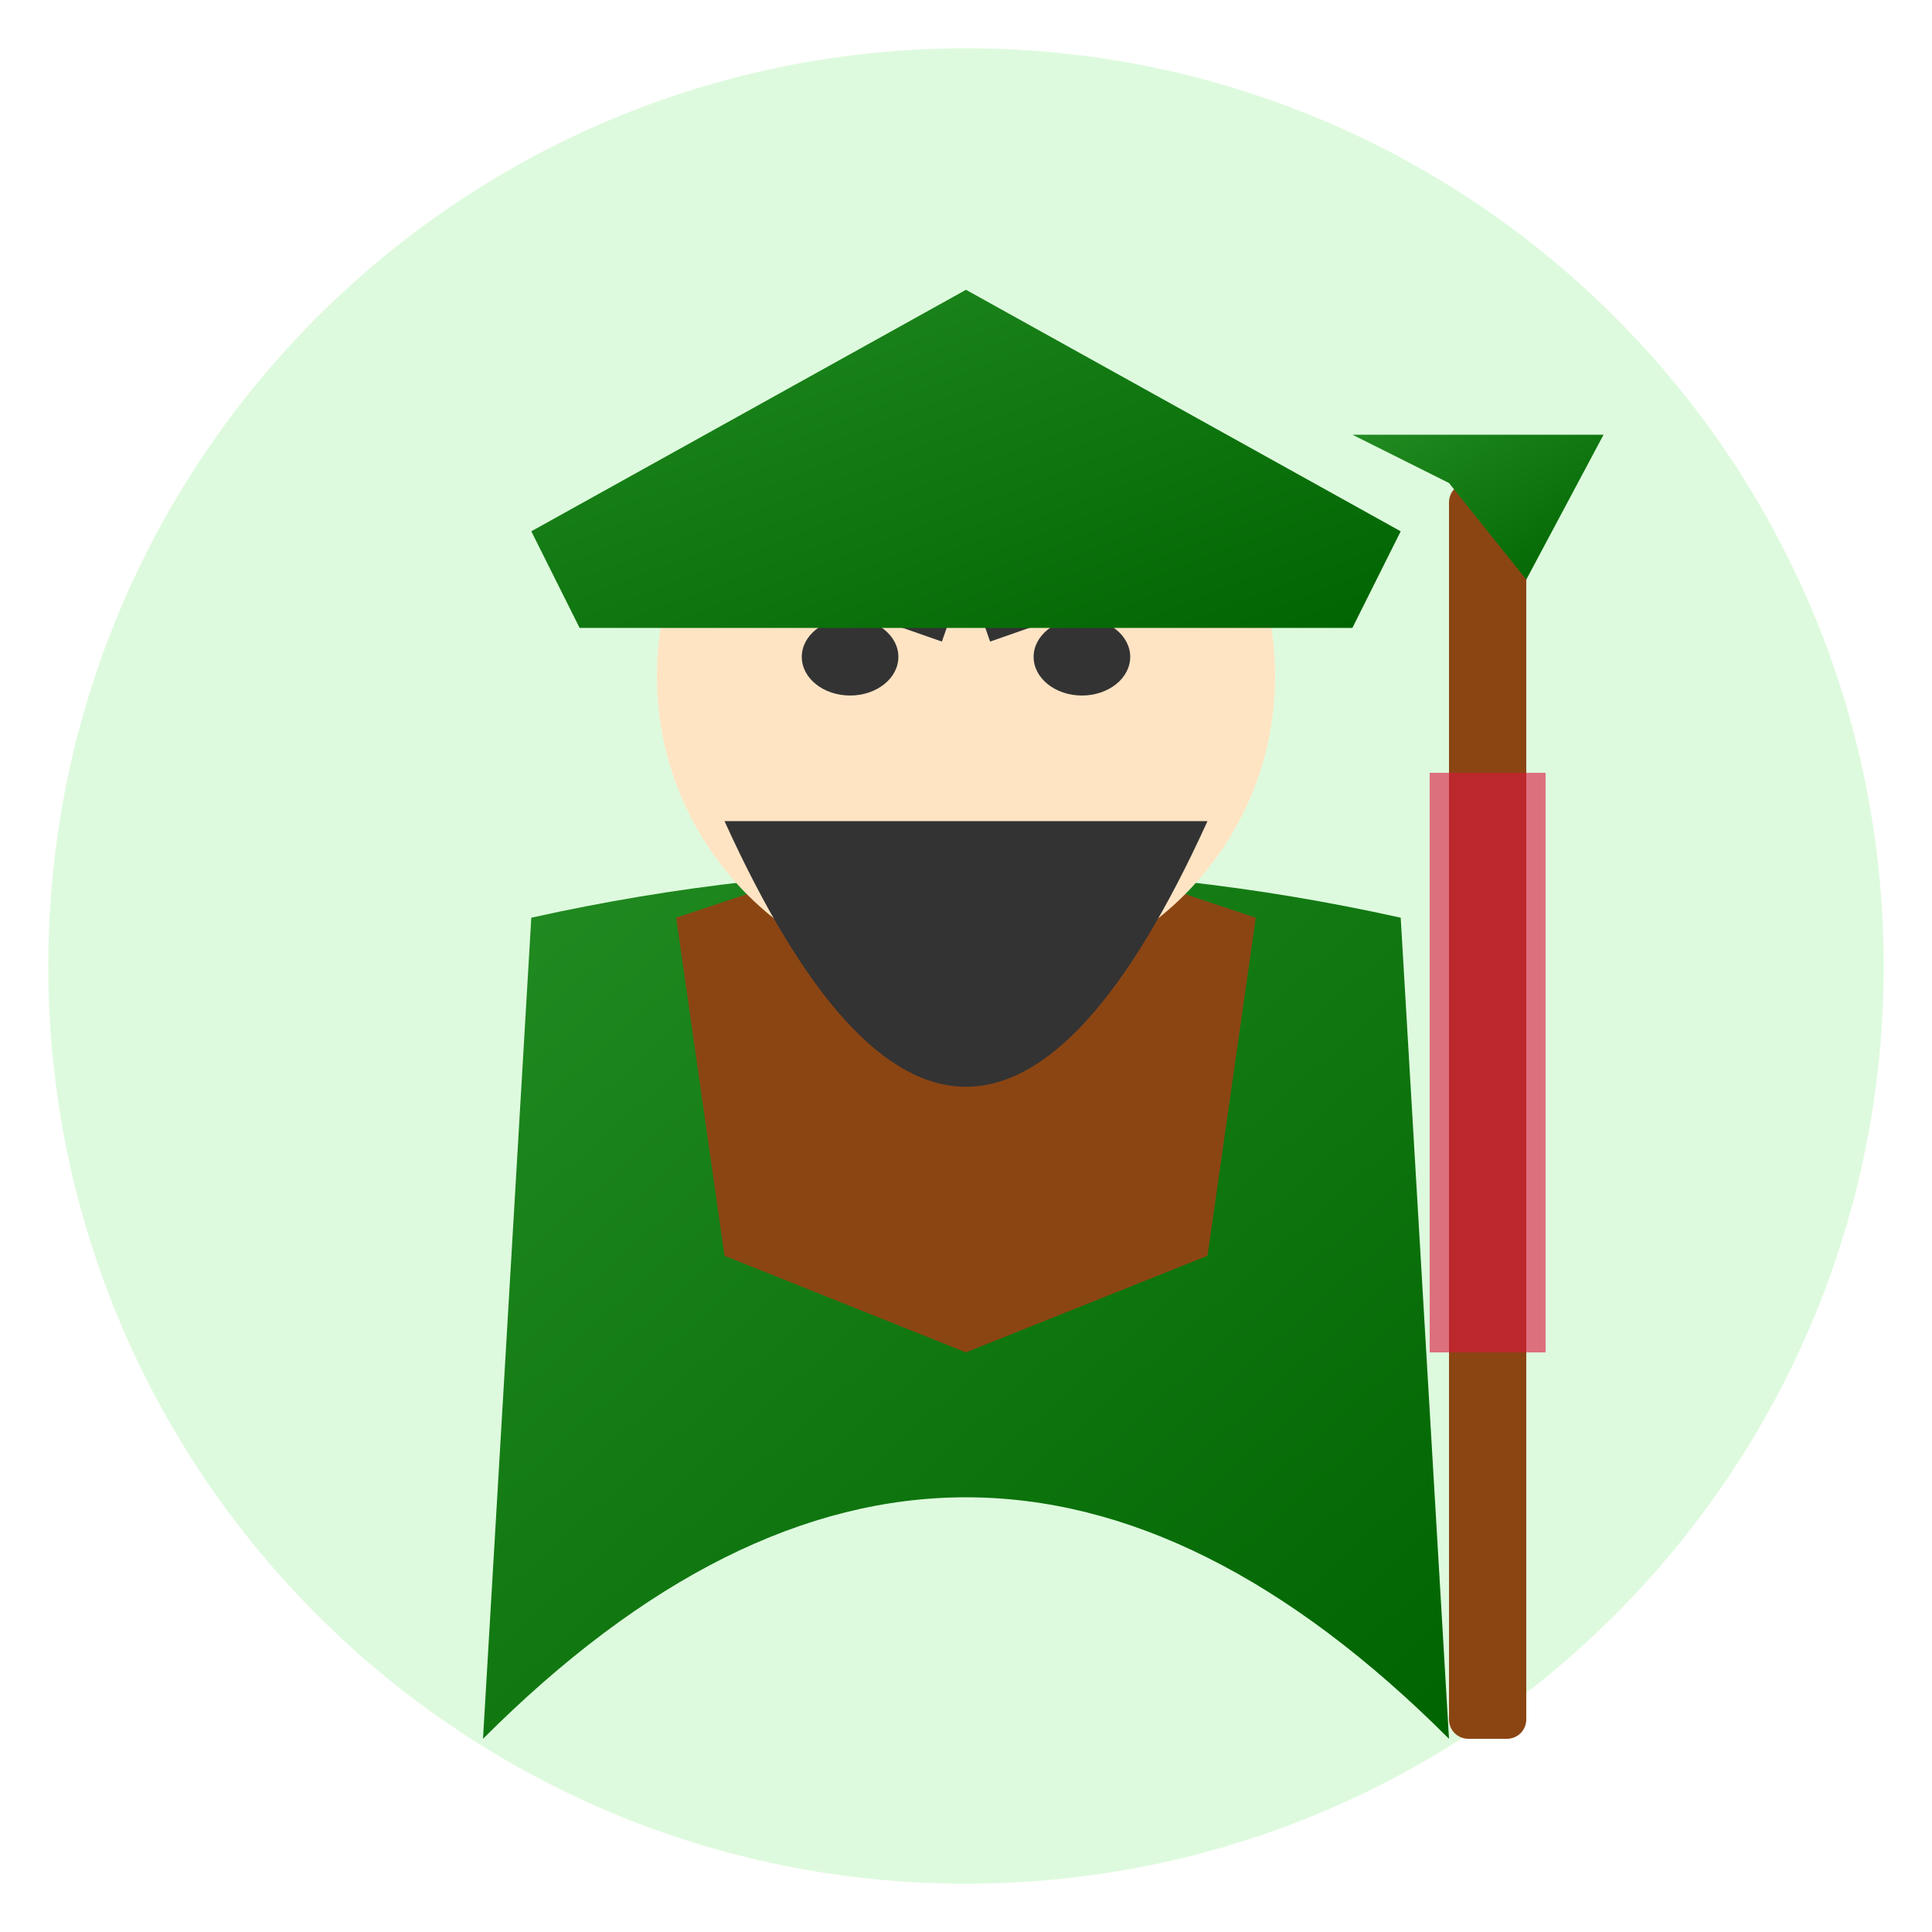
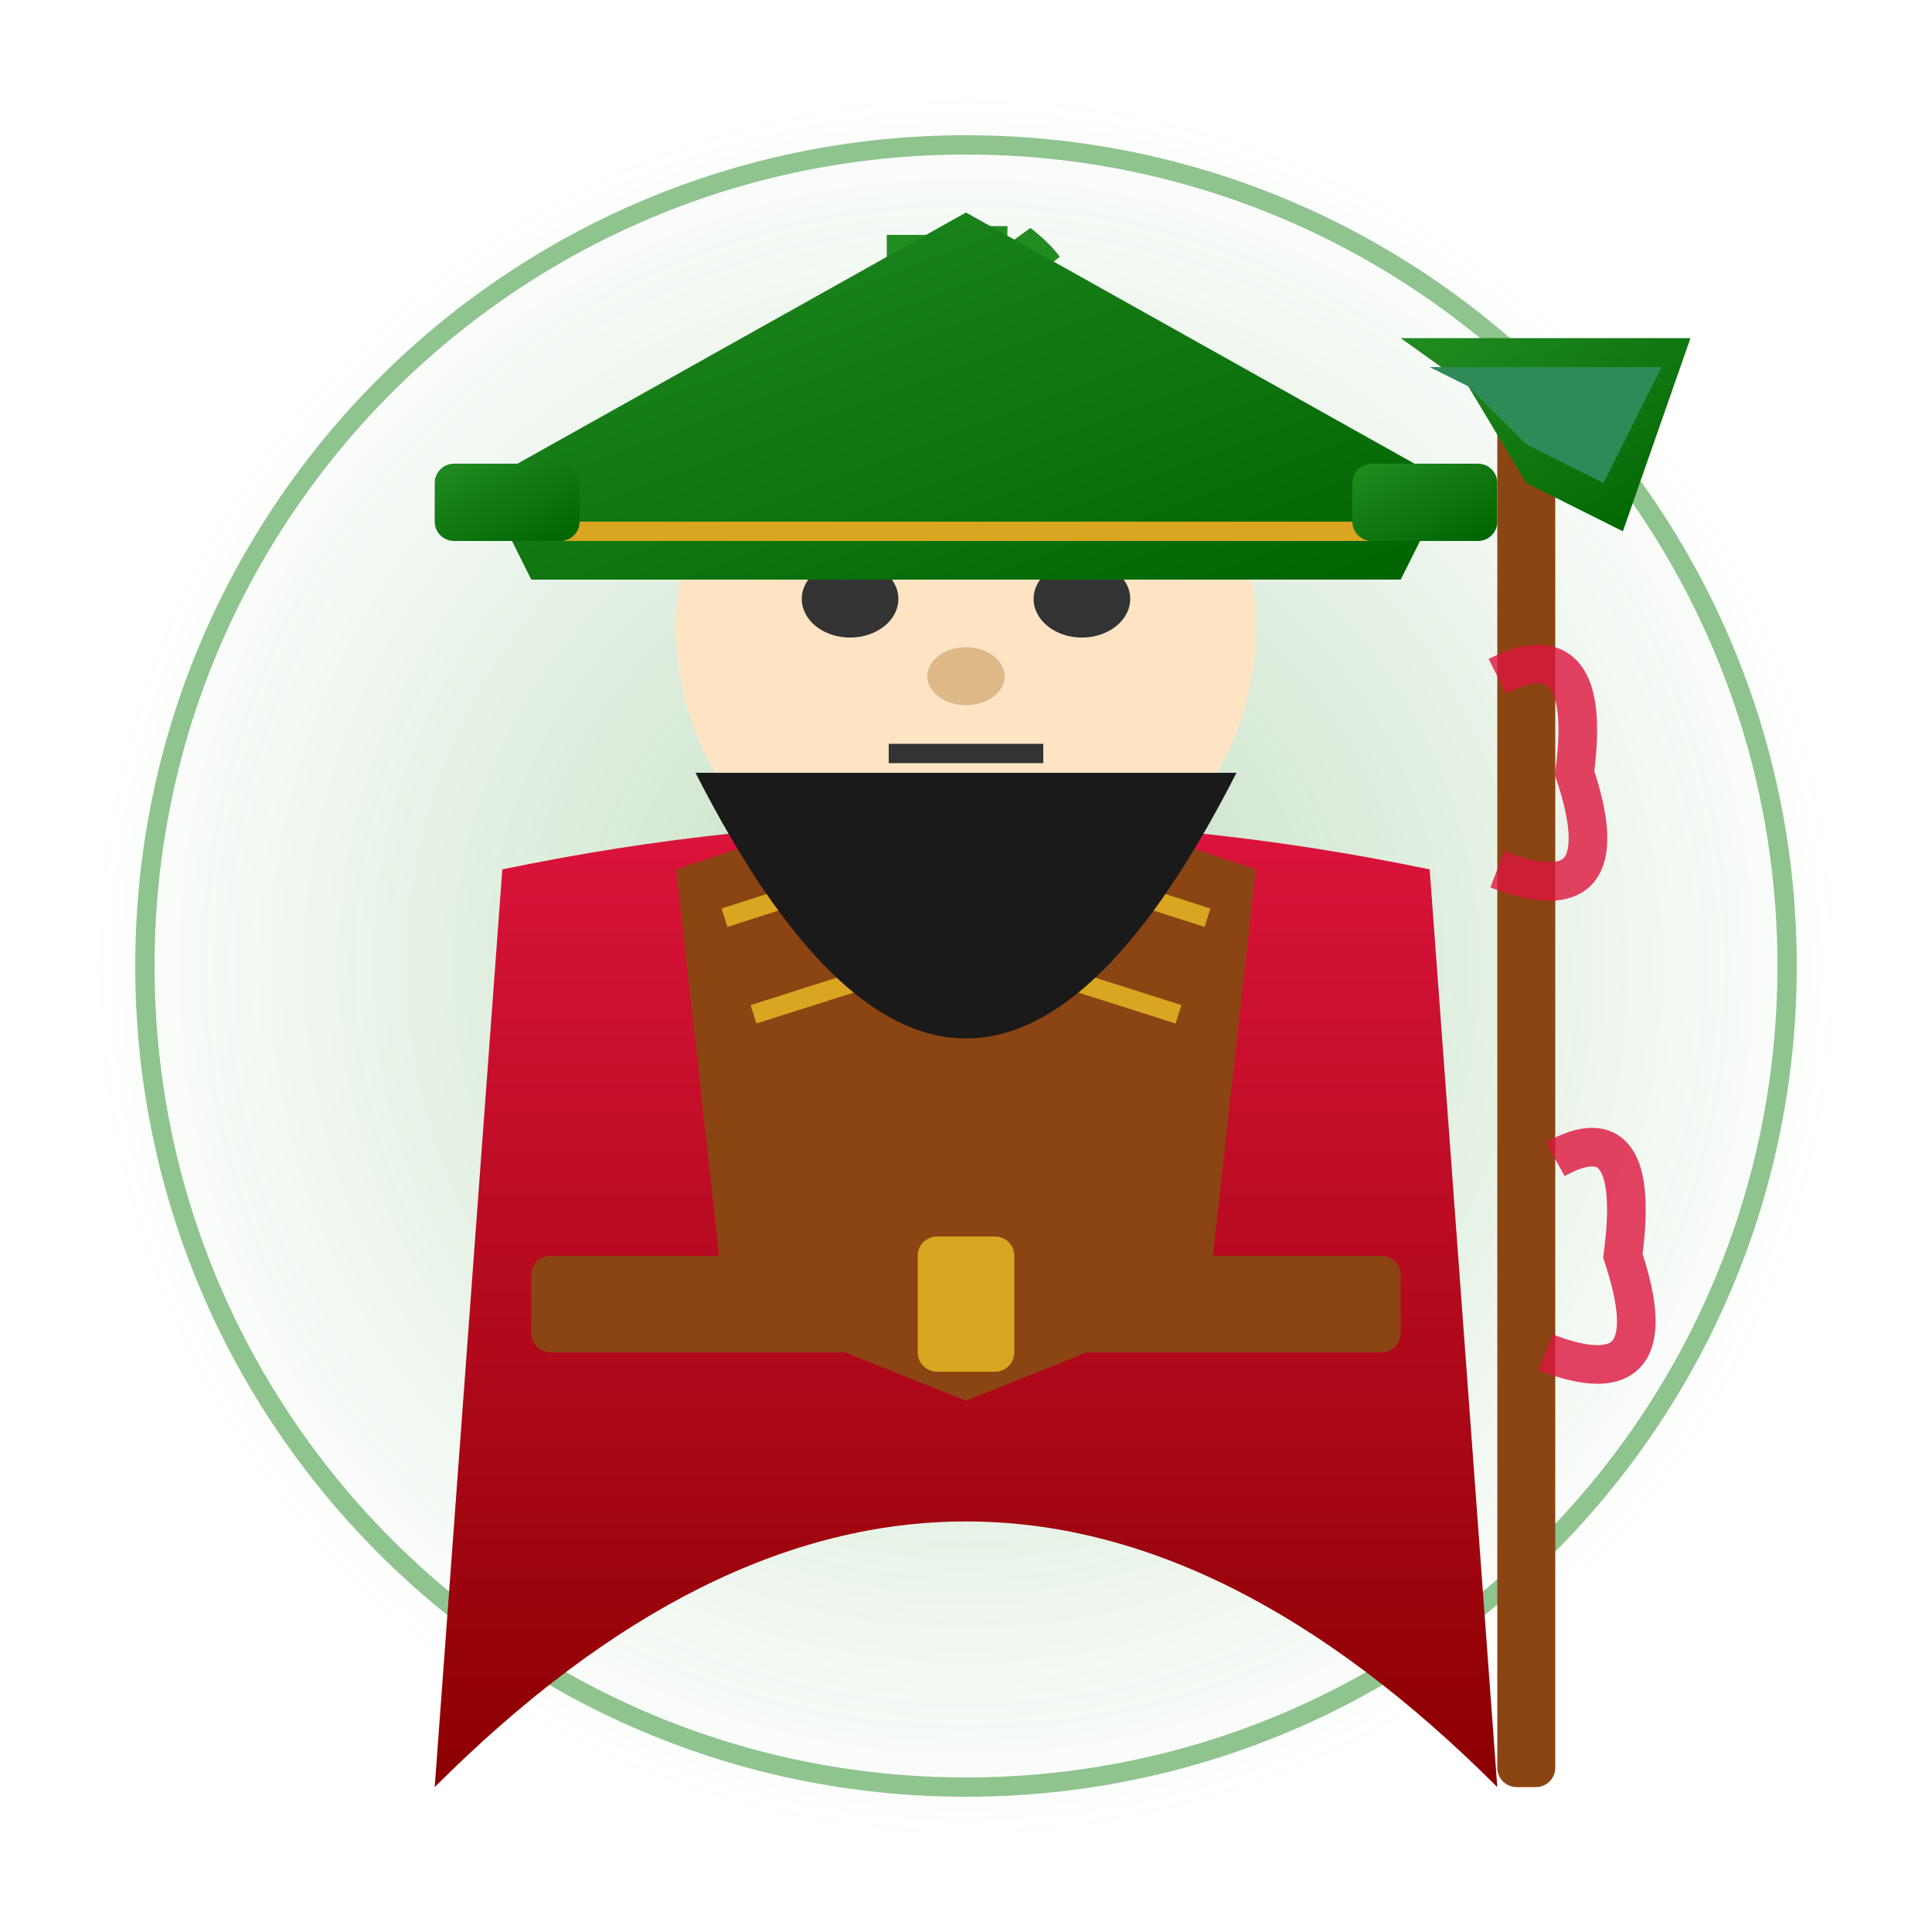
<svg xmlns="http://www.w3.org/2000/svg" viewBox="0 0 200 200">
  <defs>
-     <linearGradient id="green" x1="0%" y1="0%" x2="100%" y2="100%">
+     <linearGradient id="guanyu-green" x1="0%" y1="0%" x2="100%" y2="100%">
      <stop offset="0%" style="stop-color:#228B22" />
      <stop offset="100%" style="stop-color:#006400" />
    </linearGradient>
+     <linearGradient id="guanyu-red" x1="0%" y1="0%" x2="0%" y2="100%">
+       <stop offset="0%" style="stop-color:#DC143C" />
+       <stop offset="100%" style="stop-color:#8B0000" />
+     </linearGradient>
+     <radialGradient id="guanyu-glow" cx="50%" cy="50%" r="50%">
+       <stop offset="0%" style="stop-color:#228B22;stop-opacity:0.3" />
+       <stop offset="100%" style="stop-color:#228B22;stop-opacity:0" />
+     </radialGradient>
  </defs>
-   <circle cx="100" cy="100" r="95" fill="#90EE90" opacity="0.3" />
-   <path d="M50 180 Q100 130 150 180 L145 95 Q100 85 55 95 Z" fill="url(#green)" />
-   <path d="M70 95 L100 85 L130 95 L125 130 L100 140 L75 130 Z" fill="#8B4513" />
-   <circle cx="100" cy="70" r="32" fill="#FFE4C4" />
-   <path d="M75 85 Q100 140 125 85" fill="#333" />
-   <ellipse cx="88" cy="68" rx="5" ry="4" fill="#333" />
-   <ellipse cx="112" cy="68" rx="5" ry="4" fill="#333" />
-   <path d="M78 58 L98 65" stroke="#333" stroke-width="3" fill="none" />
-   <path d="M122 58 L102 65" stroke="#333" stroke-width="3" fill="none" />
-   <path d="M55 55 L100 30 L145 55 L140 65 L60 65 Z" fill="url(#green)" />
-   <rect x="150" y="50" width="8" height="130" fill="#8B4513" rx="2" />
-   <path d="M140 45 L166 45 L158 60 L154 55 L150 50 Z" fill="url(#green)" />
-   <rect x="148" y="80" width="12" height="60" fill="#DC143C" opacity="0.6" />
+   <circle cx="100" cy="100" r="90" fill="url(#guanyu-glow)" />
+   <circle cx="100" cy="100" r="85" fill="none" stroke="#228B22" stroke-width="2" opacity="0.5" />
+   <text x="100" y="42" font-size="22" fill="#228B22" text-anchor="middle" font-family="serif" font-weight="bold">武</text>
+   <path d="M45 185 Q100 130 155 185 L148 90 Q100 80 52 90 Z" fill="url(#guanyu-red)" />
+   <path d="M70 90 L100 80 L130 90 L125 135 L100 145 L75 135 Z" fill="#8B4513" />
+   <path d="M75 95 L100 87 L125 95" stroke="#DAA520" stroke-width="2" fill="none" />
+   <path d="M78 105 L100 98 L122 105" stroke="#DAA520" stroke-width="2" fill="none" />
+   <rect x="55" y="130" width="90" height="10" rx="2" fill="#8B4513" />
+   <rect x="95" y="128" width="10" height="14" rx="2" fill="#DAA520" />
+   <circle cx="100" cy="65" r="30" fill="#FFE4C4" />
+   <path d="M72 80 Q100 135 128 80" fill="#1a1a1a" />
+   <ellipse cx="88" cy="62" rx="5" ry="4" fill="#333" />
+   <ellipse cx="112" cy="62" rx="5" ry="4" fill="#333" />
+   <path d="M75 52 Q88 58 96 55" stroke="#333" stroke-width="3" fill="none" />
+   <path d="M125 52 Q112 58 104 55" stroke="#333" stroke-width="3" fill="none" />
+   <ellipse cx="100" cy="70" rx="4" ry="3" fill="#DEB887" />
+   <path d="M92 78 L108 78" stroke="#333" stroke-width="2" />
+   <path d="M50 50 L100 22 L150 50 L145 60 L55 60 Z" fill="url(#guanyu-green)" />
+   <path d="M55 55 L145 55" stroke="#DAA520" stroke-width="2" />
+   <rect x="45" y="48" width="15" height="8" rx="2" fill="url(#guanyu-green)" />
+   <rect x="140" y="48" width="15" height="8" rx="2" fill="url(#guanyu-green)" />
+   <rect x="155" y="40" width="6" height="145" rx="2" fill="#8B4513" />
+   <path d="M145 35 L175 35 L168 55 L158 50 L152 40 Z" fill="url(#guanyu-green)" />
+   <path d="M148 38 L172 38 L166 50 L158 46 L152 40 Z" fill="#2E8B57" />
+   <path d="M155 70 Q165 65 163 80 Q168 95 155 90" stroke="#DC143C" stroke-width="4" fill="none" opacity="0.8" />
+   <path d="M161 120 Q170 115 168 130 Q173 145 160 140" stroke="#DC143C" stroke-width="4" fill="none" opacity="0.8" />
</svg>
